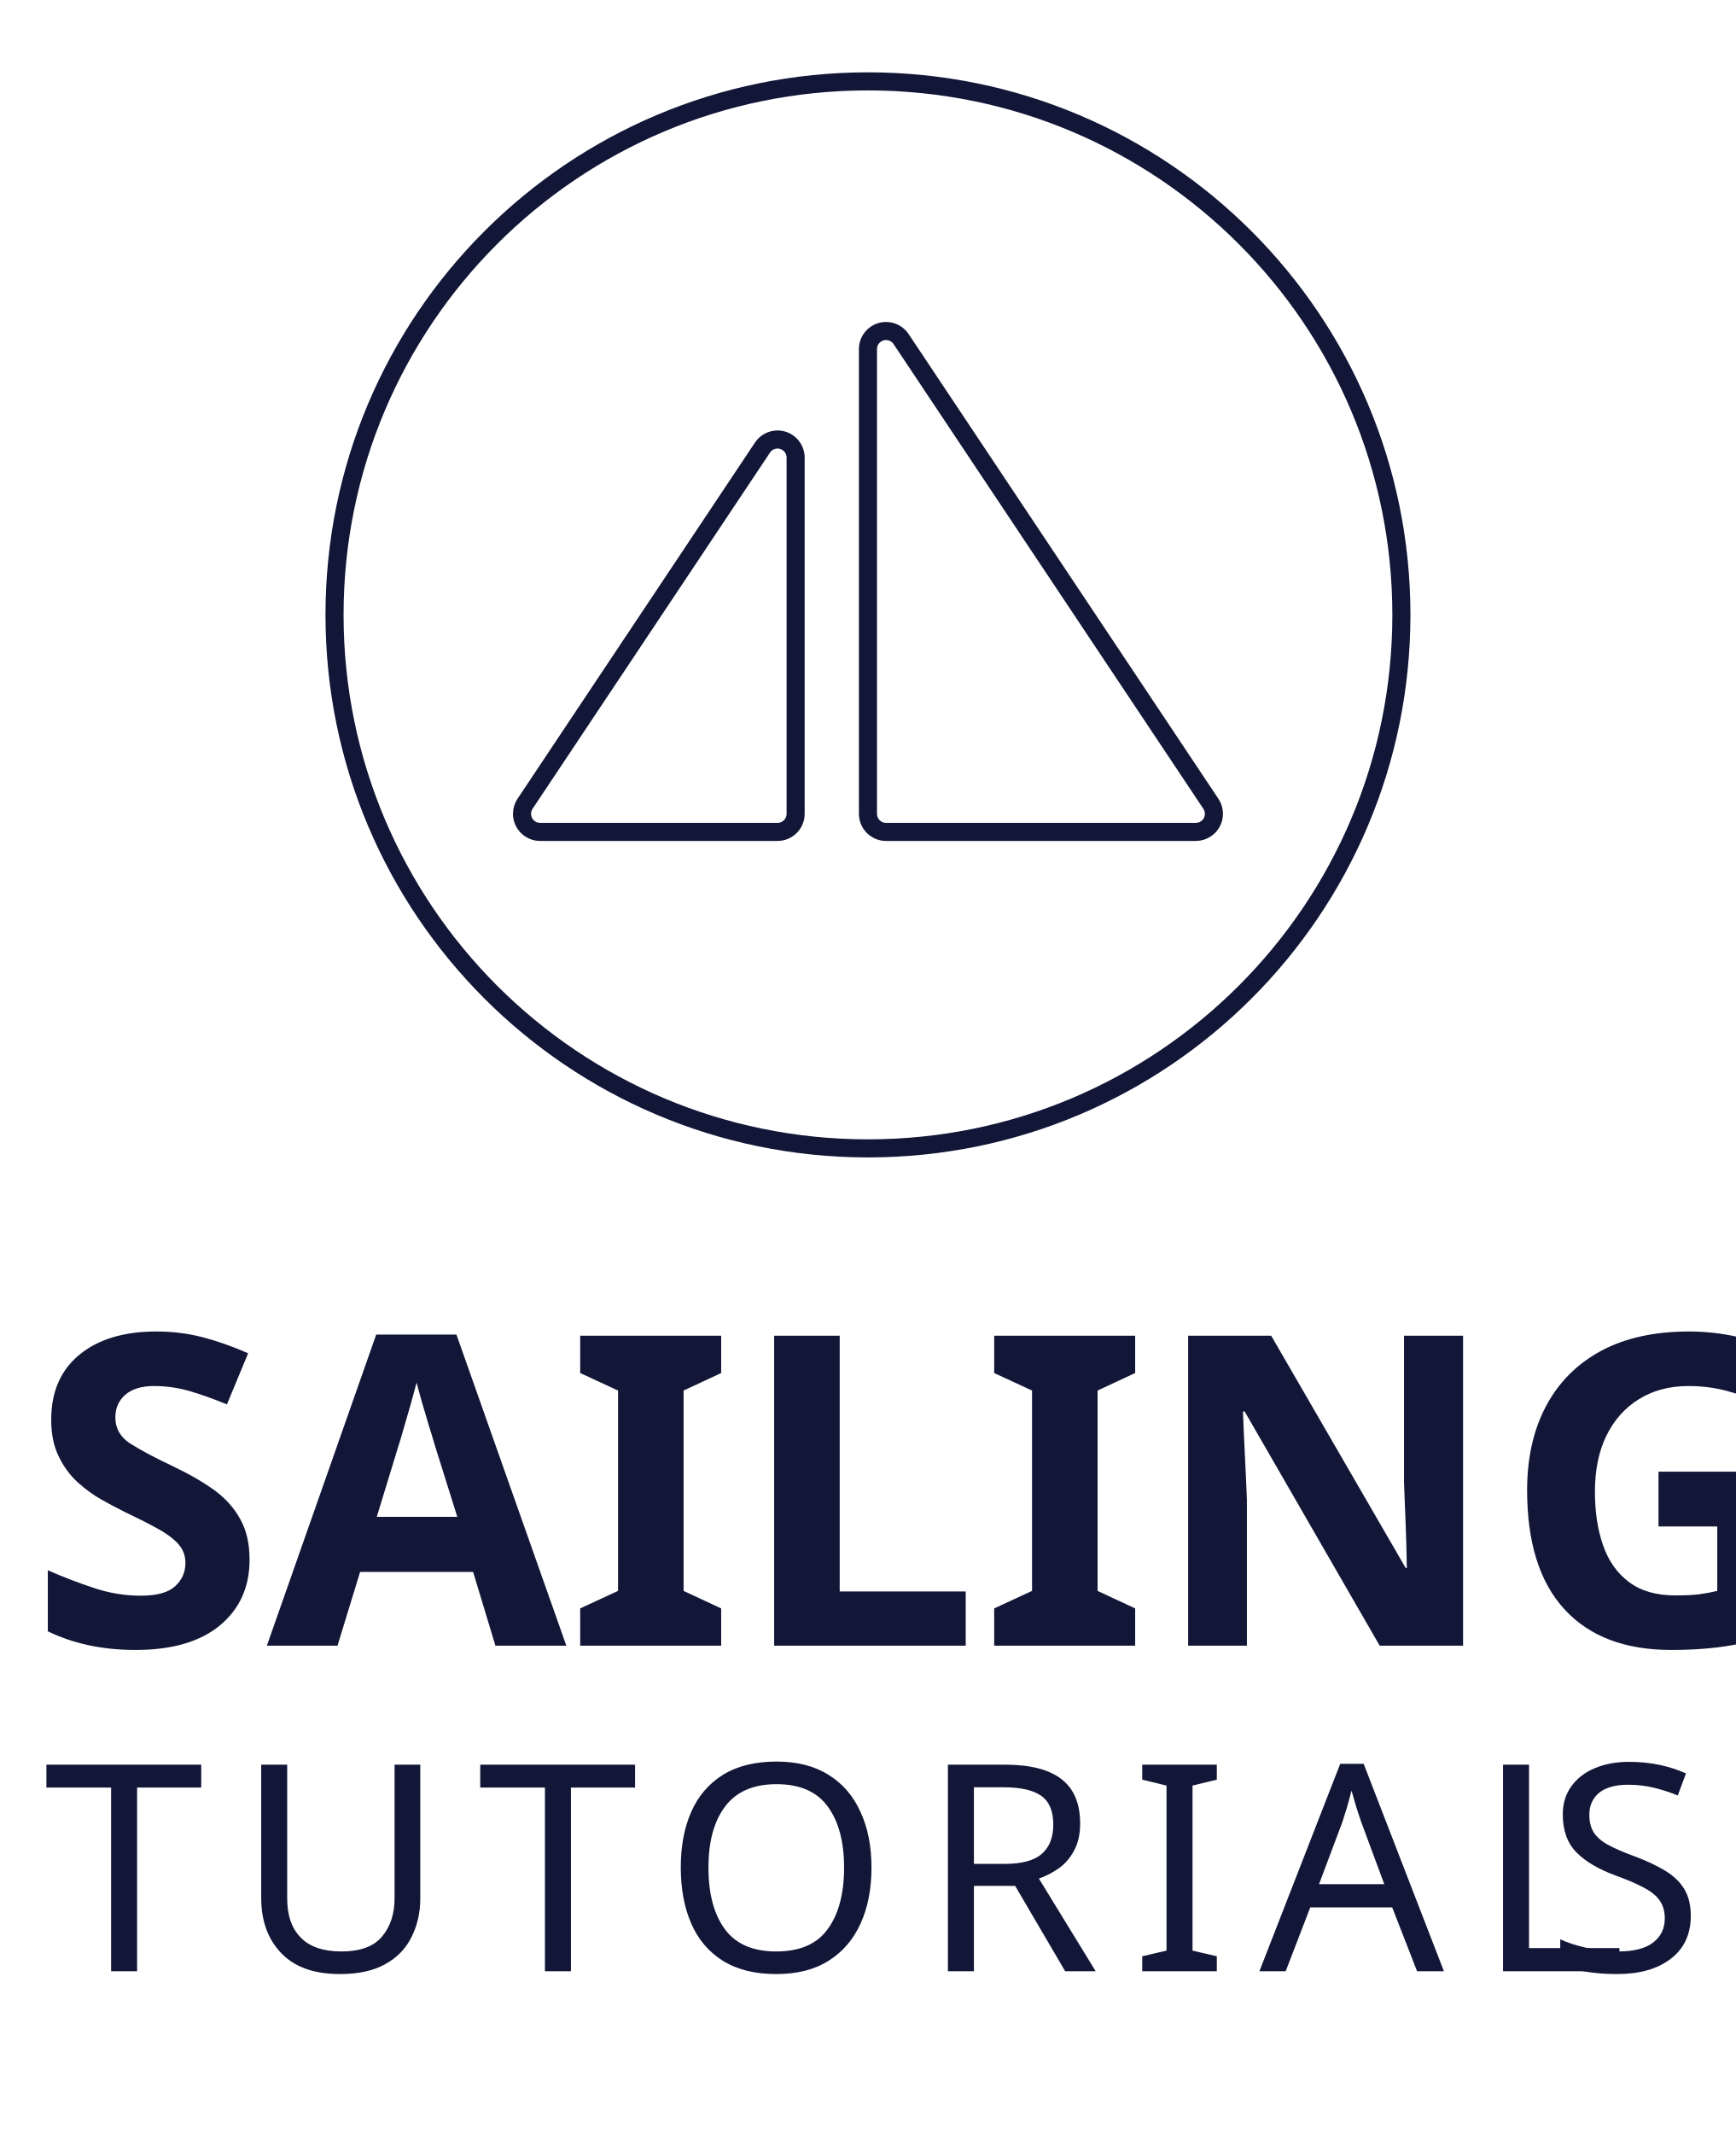
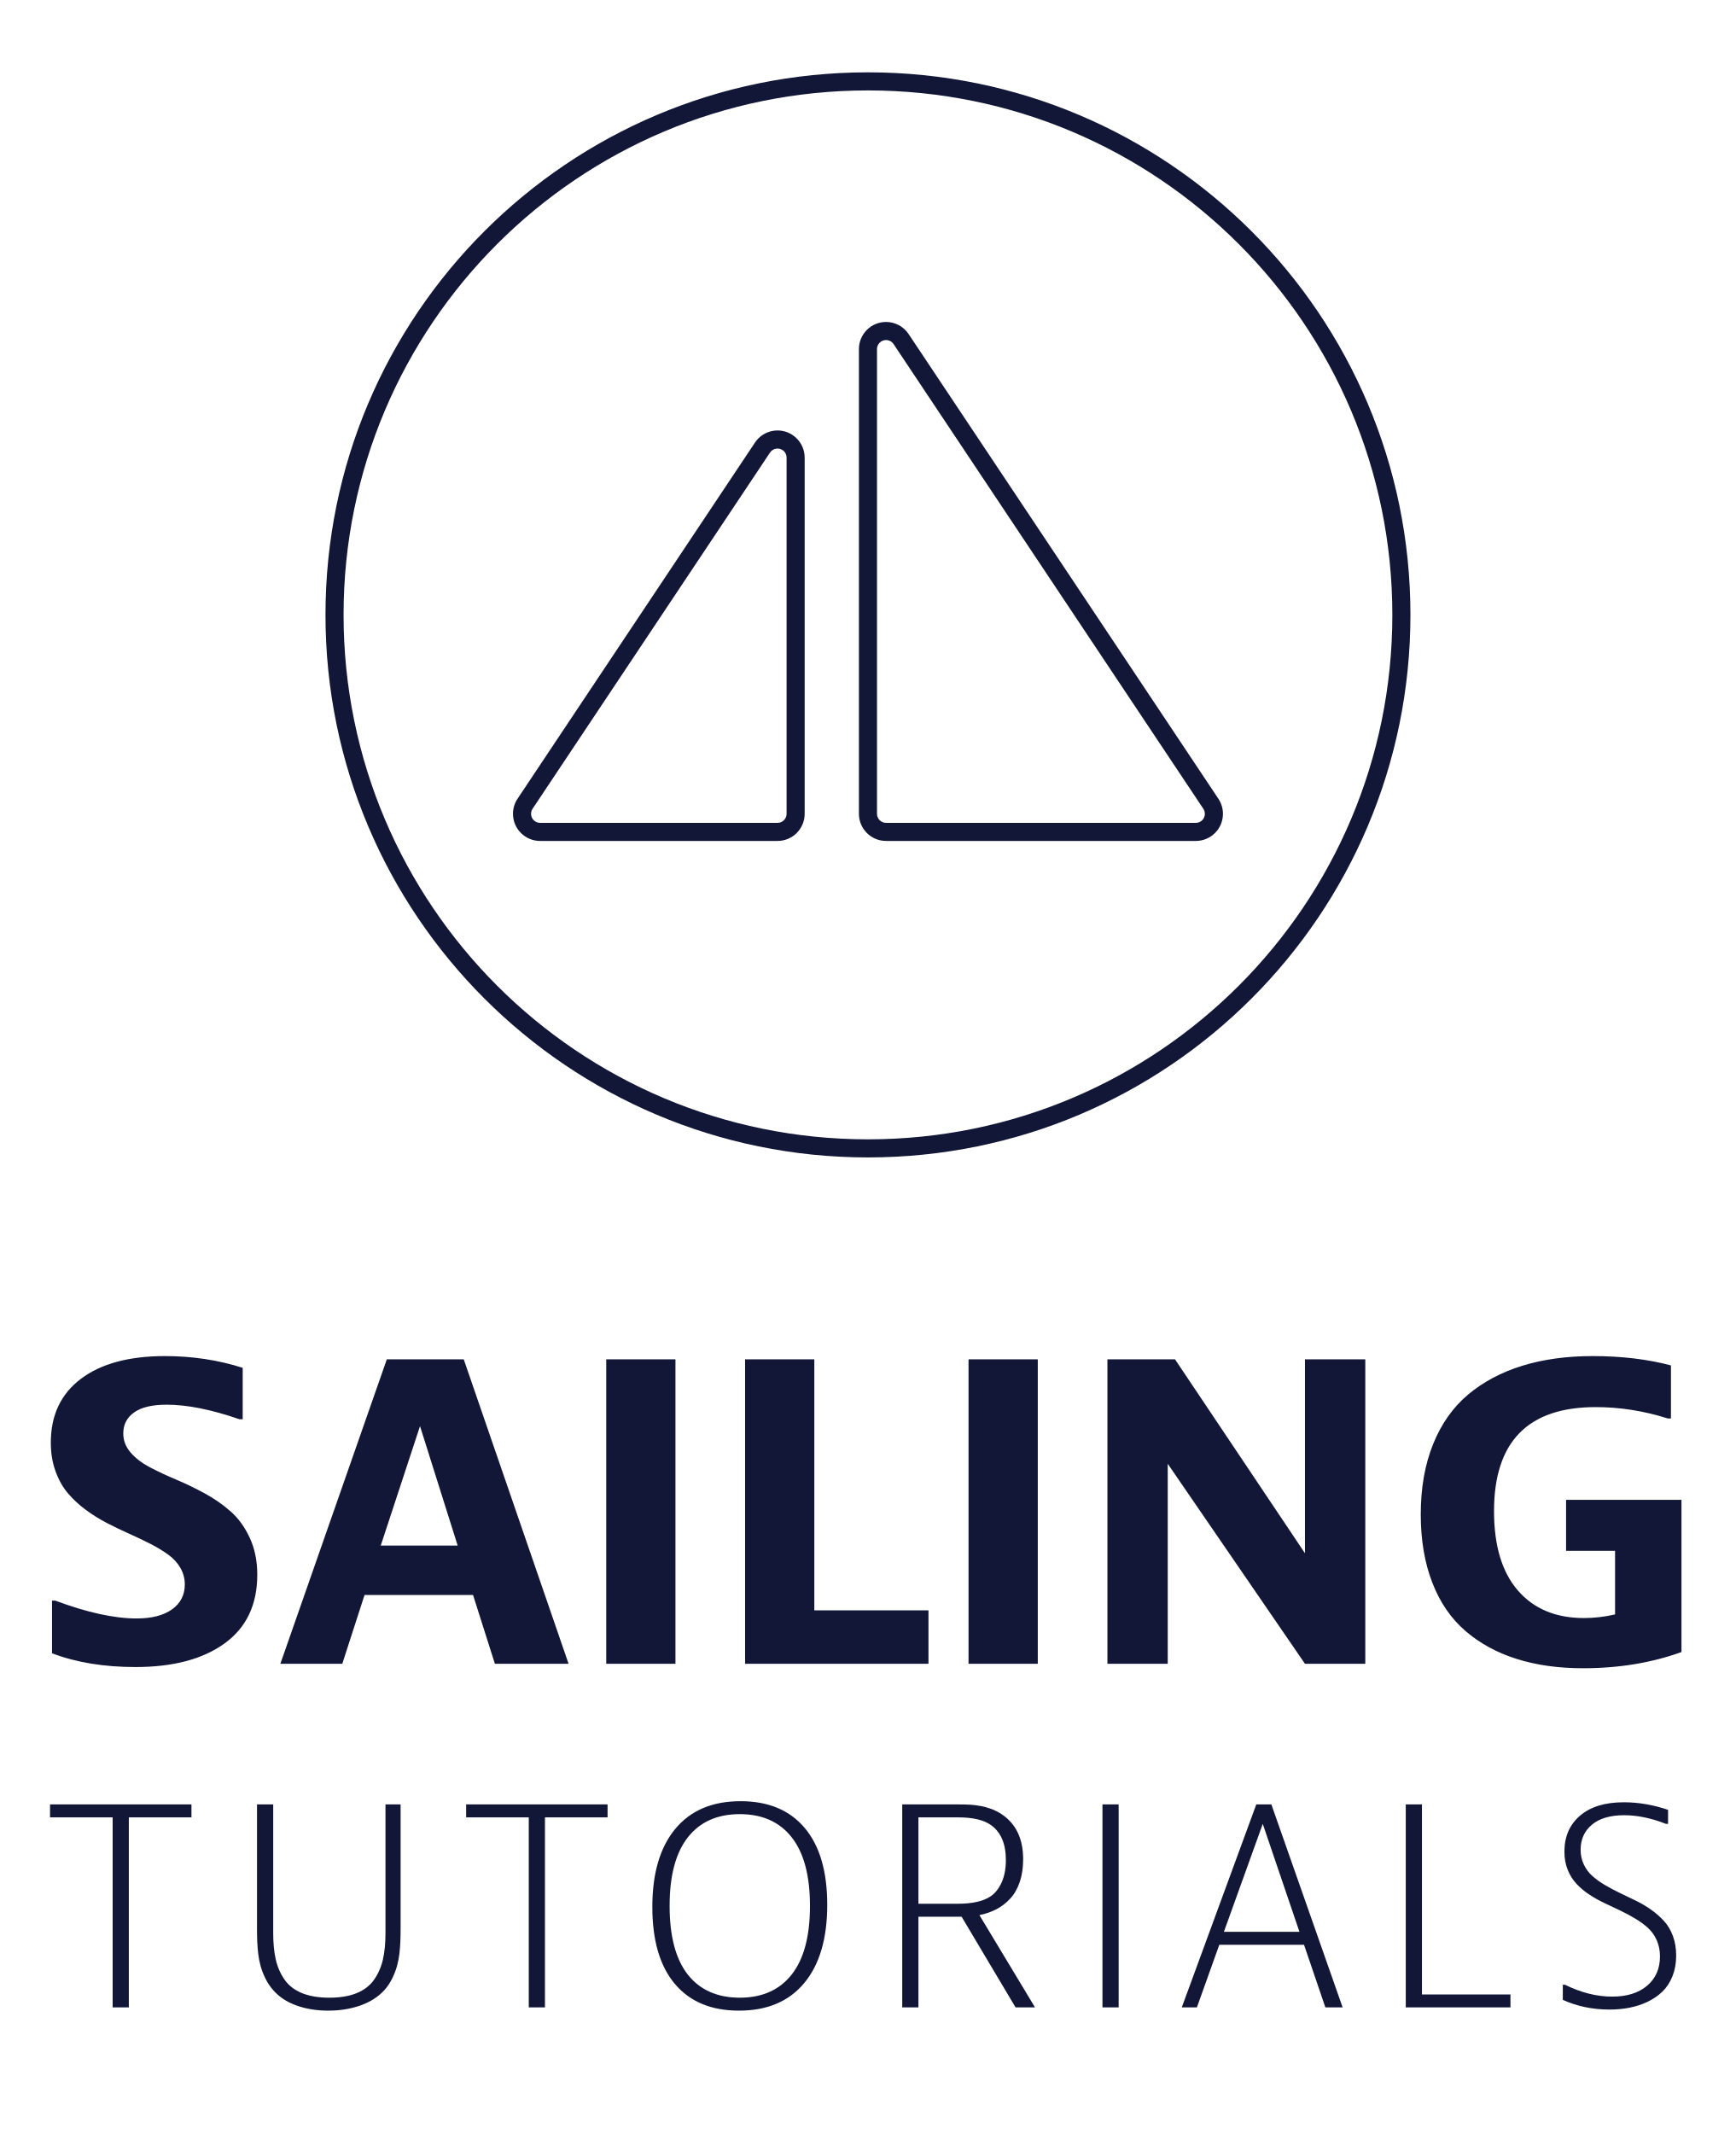
<svg xmlns="http://www.w3.org/2000/svg" width="96px" height="118px" viewBox="0 0 96 118" version="1.1">
  <defs />
  <g id="Logo" stroke="none" stroke-width="1" fill="none" fill-rule="evenodd">
-     <g id="st-logo--base">
+     <g id="st-logo--base" fill="#121738">
      <g id="Group-2" transform="translate(0, 4)">
-         <g id="Group" transform="translate(18, 0)" stroke="#121738">
-           <circle id="Oval-2" cx="30" cy="30" r="29.5" />
-           <g id="Mask-Copy" transform="translate(10, 12)" stroke-linecap="round" stroke-linejoin="round">
-             <path d="M15,30 L1.869,30 L1.869,30 C1.316,30 0.869,29.552 0.869,29 C0.869,28.803 0.927,28.61 1.036,28.445 L14.168,8.748 L14.168,8.748 C14.474,8.289 15.095,8.164 15.555,8.471 C15.833,8.656 16,8.968 16,9.303 L16,29 L16,29 C16,29.552 15.552,30 15,30 Z" id="Mask" />
-             <path d="M38.131,30 L21,30 L21,30 C20.448,30 20,29.552 20,29 L20,3.303 L20,3.303 C20,2.75 20.448,2.303 21,2.303 C21.334,2.303 21.647,2.47 21.832,2.748 L38.964,28.445 L38.964,28.445 C39.27,28.905 39.146,29.526 38.686,29.832 C38.522,29.942 38.329,30 38.131,30 Z" />
+         <g id="Group" transform="translate(18, 0)" fill-rule="nonzero">
+           <path d="M30,59 C46.016,59 59,46.016 59,30 C59,13.984 46.016,1 30,1 C13.984,1 1,13.984 1,30 C1,46.016 13.984,59 30,59 Z M30,60 C13.431,60 0,46.569 0,30 C0,13.431 13.431,0 30,0 C46.569,0 60,13.431 60,30 C60,46.569 46.569,60 30,60 Z" id="Oval-2" />
+           <g id="Mask-Copy" transform="translate(10, 12)">
+             <path d="M15,29.5 C15.276,29.5 15.5,29.276 15.5,29 L15.5,9.303 C15.5,9.136 15.416,8.979 15.277,8.887 C15.048,8.734 14.737,8.796 14.584,9.025 L1.452,28.723 C1.398,28.805 1.369,28.901 1.369,29 C1.369,29.276 1.592,29.5 1.869,29.5 L15,29.5 Z M15,30.5 L1.869,30.5 C1.04,30.5 0.369,29.828 0.369,29 C0.369,28.704 0.456,28.414 0.62,28.168 L13.752,8.471 C14.211,7.781 15.143,7.595 15.832,8.055 C16.249,8.333 16.5,8.801 16.5,9.303 L16.5,29 C16.5,29.828 15.828,30.5 15,30.5 Z" id="Mask" />
+             <path d="M38.131,29.5 C38.23,29.5 38.327,29.471 38.409,29.416 C38.639,29.263 38.701,28.952 38.548,28.723 L21.416,3.025 C21.323,2.886 21.167,2.803 21,2.803 C20.724,2.803 20.5,3.027 20.5,3.303 L20.5,29 C20.5,29.276 20.724,29.5 21,29.5 L38.131,29.5 Z M38.131,30.5 L21,30.5 C20.172,30.5 19.5,29.828 19.5,29 L19.5,3.303 C19.5,2.474 20.172,1.803 21,1.803 C21.502,1.803 21.97,2.053 22.248,2.471 L39.38,28.168 C39.839,28.857 39.653,29.789 38.964,30.248 C38.717,30.412 38.428,30.5 38.131,30.5 Z" />
          </g>
        </g>
-         <text id="SAILING" font-family="BerninoSansOffc-Bold, Bernino Sans Offc" font-size="24" font-weight="bold" line-spacing="32" fill="#121738">
-           <tspan x="1.534" y="87">SAILING</tspan>
-         </text>
-         <text id="TUTORIALS" font-family="BerninoSansOffc-Lt, Bernino Sans Offc Lt" font-size="16" font-weight="normal" line-spacing="24" letter-spacing="1.7" fill="#121738">
-           <tspan x="2.409" y="105">TUTORIAL</tspan>
-           <tspan x="85.472" y="105">S</tspan>
-         </text>
+         <path d="M13.422,71.634 C12.063,71.201 10.631,70.985 9.123,70.985 C7.138,70.985 5.59,71.403 4.478,72.239 C3.366,73.075 2.81,74.254 2.81,75.776 C2.81,76.343 2.896,76.866 3.067,77.343 C3.239,77.821 3.466,78.228 3.75,78.563 C4.034,78.899 4.362,79.205 4.735,79.481 C5.108,79.757 5.496,80 5.899,80.209 C6.302,80.418 6.713,80.616 7.131,80.802 C7.549,80.989 7.94,81.175 8.306,81.362 C8.672,81.549 9,81.746 9.291,81.955 C9.582,82.164 9.81,82.41 9.974,82.694 C10.138,82.978 10.22,83.284 10.22,83.612 C10.22,84.194 9.985,84.653 9.515,84.989 C9.045,85.325 8.392,85.493 7.556,85.493 C6.317,85.493 4.817,85.164 3.056,84.507 L2.877,84.507 L2.877,87.418 C4.205,87.925 5.743,88.179 7.489,88.179 C9.578,88.179 11.224,87.743 12.425,86.869 C13.627,85.996 14.228,84.731 14.228,83.075 C14.228,82.313 14.09,81.634 13.813,81.037 C13.537,80.44 13.183,79.951 12.75,79.571 C12.317,79.19 11.84,78.858 11.317,78.575 C10.795,78.291 10.269,78.037 9.739,77.813 C9.209,77.59 8.724,77.362 8.284,77.131 C7.843,76.899 7.489,76.627 7.22,76.313 C6.951,76 6.817,75.649 6.817,75.261 C6.817,74.769 7.019,74.381 7.422,74.097 C7.825,73.813 8.422,73.672 9.213,73.672 C10.347,73.672 11.69,73.94 13.243,74.478 L13.422,74.478 L13.422,71.634 Z M31.444,88 L27.369,88 L26.16,84.194 L20.16,84.194 L18.929,88 L15.504,88 L21.392,71.164 L25.646,71.164 L31.444,88 Z M23.228,74.858 L21.056,81.463 L25.31,81.463 L23.228,74.858 Z M33.526,71.164 L33.526,88 L37.354,88 L37.354,71.164 L33.526,71.164 Z M41.205,71.164 L41.205,88 L51.347,88 L51.347,85.045 L45.034,85.045 L45.034,71.164 L41.205,71.164 Z M53.563,71.164 L53.563,88 L57.392,88 L57.392,71.164 L53.563,71.164 Z M61.243,71.164 L61.243,88 L64.578,88 L64.578,76.94 L72.168,88 L75.504,88 L75.504,71.164 L72.168,71.164 L72.168,81.888 L64.981,71.164 L61.243,71.164 Z M86.608,78.933 L86.608,81.754 L89.317,81.754 L89.317,85.269 C88.75,85.403 88.175,85.47 87.593,85.47 C86.041,85.47 84.825,84.963 83.944,83.948 C83.063,82.933 82.623,81.47 82.623,79.56 C82.623,75.724 84.496,73.806 88.243,73.806 C89.586,73.806 90.914,74.015 92.228,74.433 L92.407,74.433 L92.407,71.5 C91.108,71.157 89.668,70.985 88.086,70.985 C86.638,70.985 85.336,71.164 84.179,71.522 C83.022,71.881 82.026,72.41 81.19,73.112 C80.354,73.813 79.709,74.728 79.254,75.854 C78.799,76.981 78.571,78.276 78.571,79.739 C78.571,81.157 78.784,82.414 79.209,83.511 C79.634,84.608 80.246,85.5 81.045,86.187 C81.843,86.873 82.787,87.388 83.877,87.731 C84.966,88.075 86.19,88.246 87.549,88.246 C89.519,88.246 91.332,87.948 92.989,87.351 L92.989,78.933 L86.608,78.933 Z" id="SAILING" />
+         <path d="M2.767,95.776 L2.767,96.493 L6.23,96.493 L6.23,107 L7.125,107 L7.125,96.493 L10.588,96.493 L10.588,95.776 L2.767,95.776 Z M14.213,95.776 L14.213,102.701 C14.213,102.95 14.218,103.182 14.228,103.396 C14.238,103.609 14.256,103.823 14.281,104.037 C14.305,104.251 14.348,104.47 14.407,104.694 C14.467,104.918 14.557,105.152 14.676,105.396 C14.796,105.639 14.94,105.856 15.109,106.045 C15.437,106.423 15.868,106.706 16.4,106.896 C16.932,107.085 17.517,107.179 18.154,107.179 C18.791,107.179 19.38,107.085 19.922,106.896 C20.465,106.706 20.91,106.423 21.258,106.045 C21.427,105.856 21.572,105.639 21.691,105.396 C21.81,105.152 21.9,104.918 21.96,104.694 C22.019,104.47 22.062,104.251 22.087,104.037 C22.111,103.823 22.129,103.609 22.139,103.396 C22.149,103.182 22.154,102.95 22.154,102.701 L22.154,95.776 L21.318,95.776 L21.318,102.881 C21.318,103.448 21.271,103.938 21.176,104.351 C21.082,104.764 20.92,105.134 20.691,105.463 C20.462,105.791 20.141,106.04 19.728,106.209 C19.315,106.378 18.81,106.463 18.213,106.463 C17.616,106.463 17.111,106.378 16.699,106.209 C16.286,106.04 15.965,105.791 15.736,105.463 C15.507,105.134 15.345,104.764 15.251,104.351 C15.156,103.938 15.109,103.448 15.109,102.881 L15.109,95.776 L14.213,95.776 Z M25.779,95.776 L25.779,96.493 L29.242,96.493 L29.242,107 L30.137,107 L30.137,96.493 L33.6,96.493 L33.6,95.776 L25.779,95.776 Z M45.748,101.328 C45.748,103.189 45.325,104.629 44.479,105.649 C43.633,106.669 42.429,107.179 40.867,107.179 C39.335,107.179 38.153,106.687 37.322,105.701 C36.492,104.716 36.076,103.299 36.076,101.448 C36.076,99.587 36.499,98.147 37.345,97.127 C38.191,96.107 39.395,95.597 40.957,95.597 C42.489,95.597 43.671,96.09 44.501,97.075 C45.332,98.06 45.748,99.478 45.748,101.328 Z M38.031,105.179 C38.708,106.035 39.668,106.463 40.912,106.463 C42.156,106.463 43.113,106.035 43.785,105.179 C44.457,104.323 44.793,103.06 44.793,101.388 C44.793,99.716 44.457,98.453 43.785,97.597 C43.113,96.741 42.156,96.313 40.912,96.313 C39.668,96.313 38.71,96.741 38.039,97.597 C37.367,98.453 37.031,99.716 37.031,101.388 C37.031,103.06 37.365,104.323 38.031,105.179 Z M53.179,101.985 L50.791,101.985 L50.791,107 L49.896,107 L49.896,95.776 L53.045,95.776 C53.274,95.776 53.473,95.781 53.642,95.791 C53.811,95.801 53.998,95.823 54.201,95.858 C54.405,95.893 54.609,95.948 54.813,96.022 C55.017,96.097 55.209,96.194 55.388,96.313 C56.184,96.841 56.582,97.672 56.582,98.806 C56.582,99.274 56.52,99.692 56.396,100.06 C56.271,100.428 56.097,100.734 55.873,100.978 C55.649,101.221 55.396,101.418 55.112,101.567 C54.828,101.716 54.512,101.826 54.164,101.896 L57.239,107 L56.164,107 L53.179,101.985 Z M50.791,96.493 L50.791,101.269 L52.94,101.269 C53.776,101.269 54.393,101.129 54.791,100.851 C55.04,100.682 55.241,100.425 55.396,100.082 C55.55,99.739 55.627,99.328 55.627,98.851 C55.627,97.945 55.348,97.299 54.791,96.91 C54.393,96.632 53.801,96.493 53.015,96.493 L50.791,96.493 Z M60.969,95.776 L60.969,107 L61.864,107 L61.864,95.776 L60.969,95.776 Z M74.251,107 L73.296,107 L72.116,103.537 L67.43,103.537 L66.191,107 L65.355,107 L69.475,95.776 L70.31,95.776 L74.251,107 Z M69.833,96.851 L67.684,102.821 L71.863,102.821 L69.833,96.851 Z M77.742,95.776 L77.742,107 L83.533,107 L83.533,106.284 L78.637,106.284 L78.637,95.776 L77.742,95.776 Z M92.248,96.075 C91.422,95.796 90.606,95.657 89.8,95.657 C88.765,95.657 87.959,95.903 87.382,96.396 C86.805,96.888 86.516,97.552 86.516,98.388 C86.516,98.756 86.576,99.09 86.696,99.388 C86.815,99.687 86.977,99.945 87.181,100.164 C87.385,100.383 87.618,100.58 87.882,100.754 C88.146,100.928 88.424,101.085 88.718,101.224 L89.599,101.642 C89.892,101.781 90.171,101.93 90.434,102.09 C90.698,102.249 90.932,102.42 91.136,102.604 C91.34,102.789 91.501,103.015 91.621,103.284 C91.74,103.552 91.8,103.851 91.8,104.179 C91.8,104.856 91.564,105.396 91.091,105.799 C90.618,106.201 89.974,106.403 89.158,106.403 C88.302,106.403 87.432,106.184 86.546,105.746 L86.427,105.746 L86.427,106.582 C87.213,106.94 88.074,107.119 89.009,107.119 C89.397,107.119 89.768,107.085 90.121,107.015 C90.474,106.945 90.807,106.836 91.121,106.687 C91.434,106.537 91.708,106.348 91.942,106.119 C92.176,105.891 92.36,105.607 92.494,105.269 C92.628,104.93 92.696,104.552 92.696,104.134 C92.696,103.736 92.636,103.376 92.516,103.052 C92.397,102.729 92.235,102.455 92.031,102.231 C91.827,102.007 91.594,101.801 91.33,101.612 C91.066,101.423 90.788,101.256 90.494,101.112 L89.613,100.687 C89.32,100.547 89.041,100.4 88.778,100.246 C88.514,100.092 88.28,99.925 88.076,99.746 C87.872,99.567 87.71,99.353 87.591,99.104 C87.472,98.856 87.412,98.582 87.412,98.284 C87.412,97.706 87.621,97.244 88.039,96.896 C88.457,96.547 89.049,96.373 89.815,96.373 C90.551,96.373 91.322,96.532 92.128,96.851 L92.248,96.851 L92.248,96.075 Z" id="TUTORIALS" />
      </g>
    </g>
  </g>
</svg>
